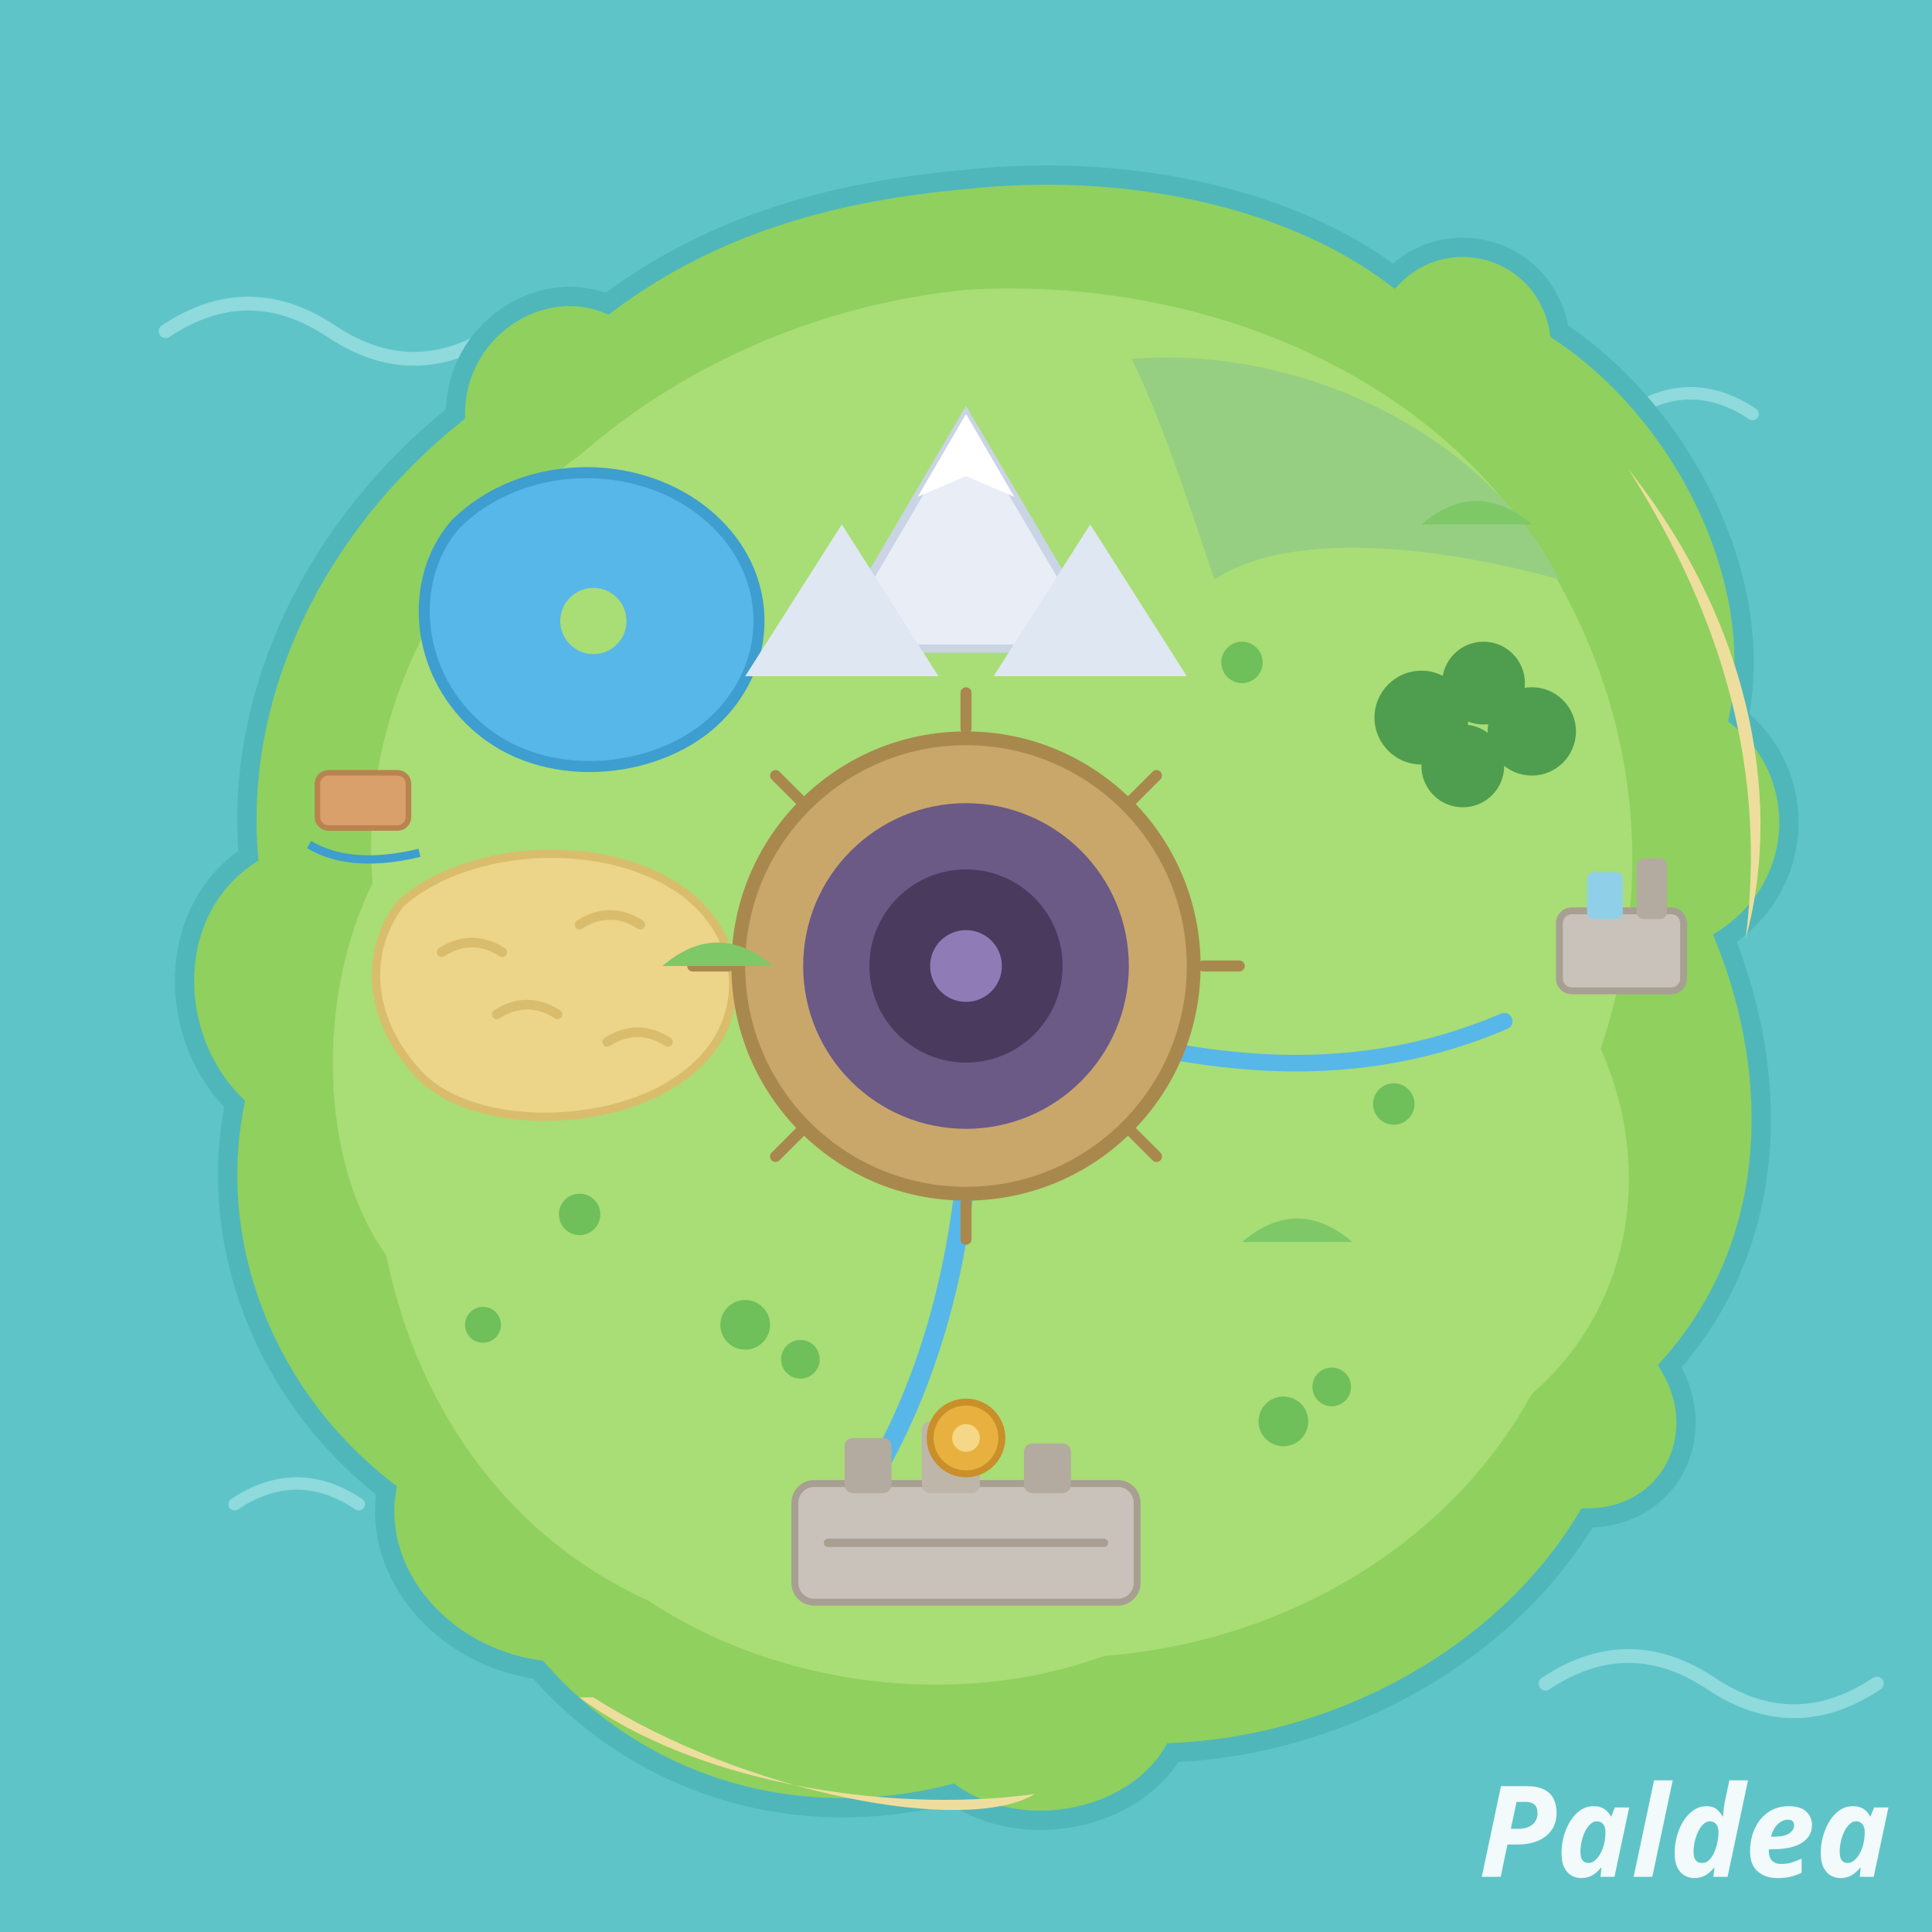
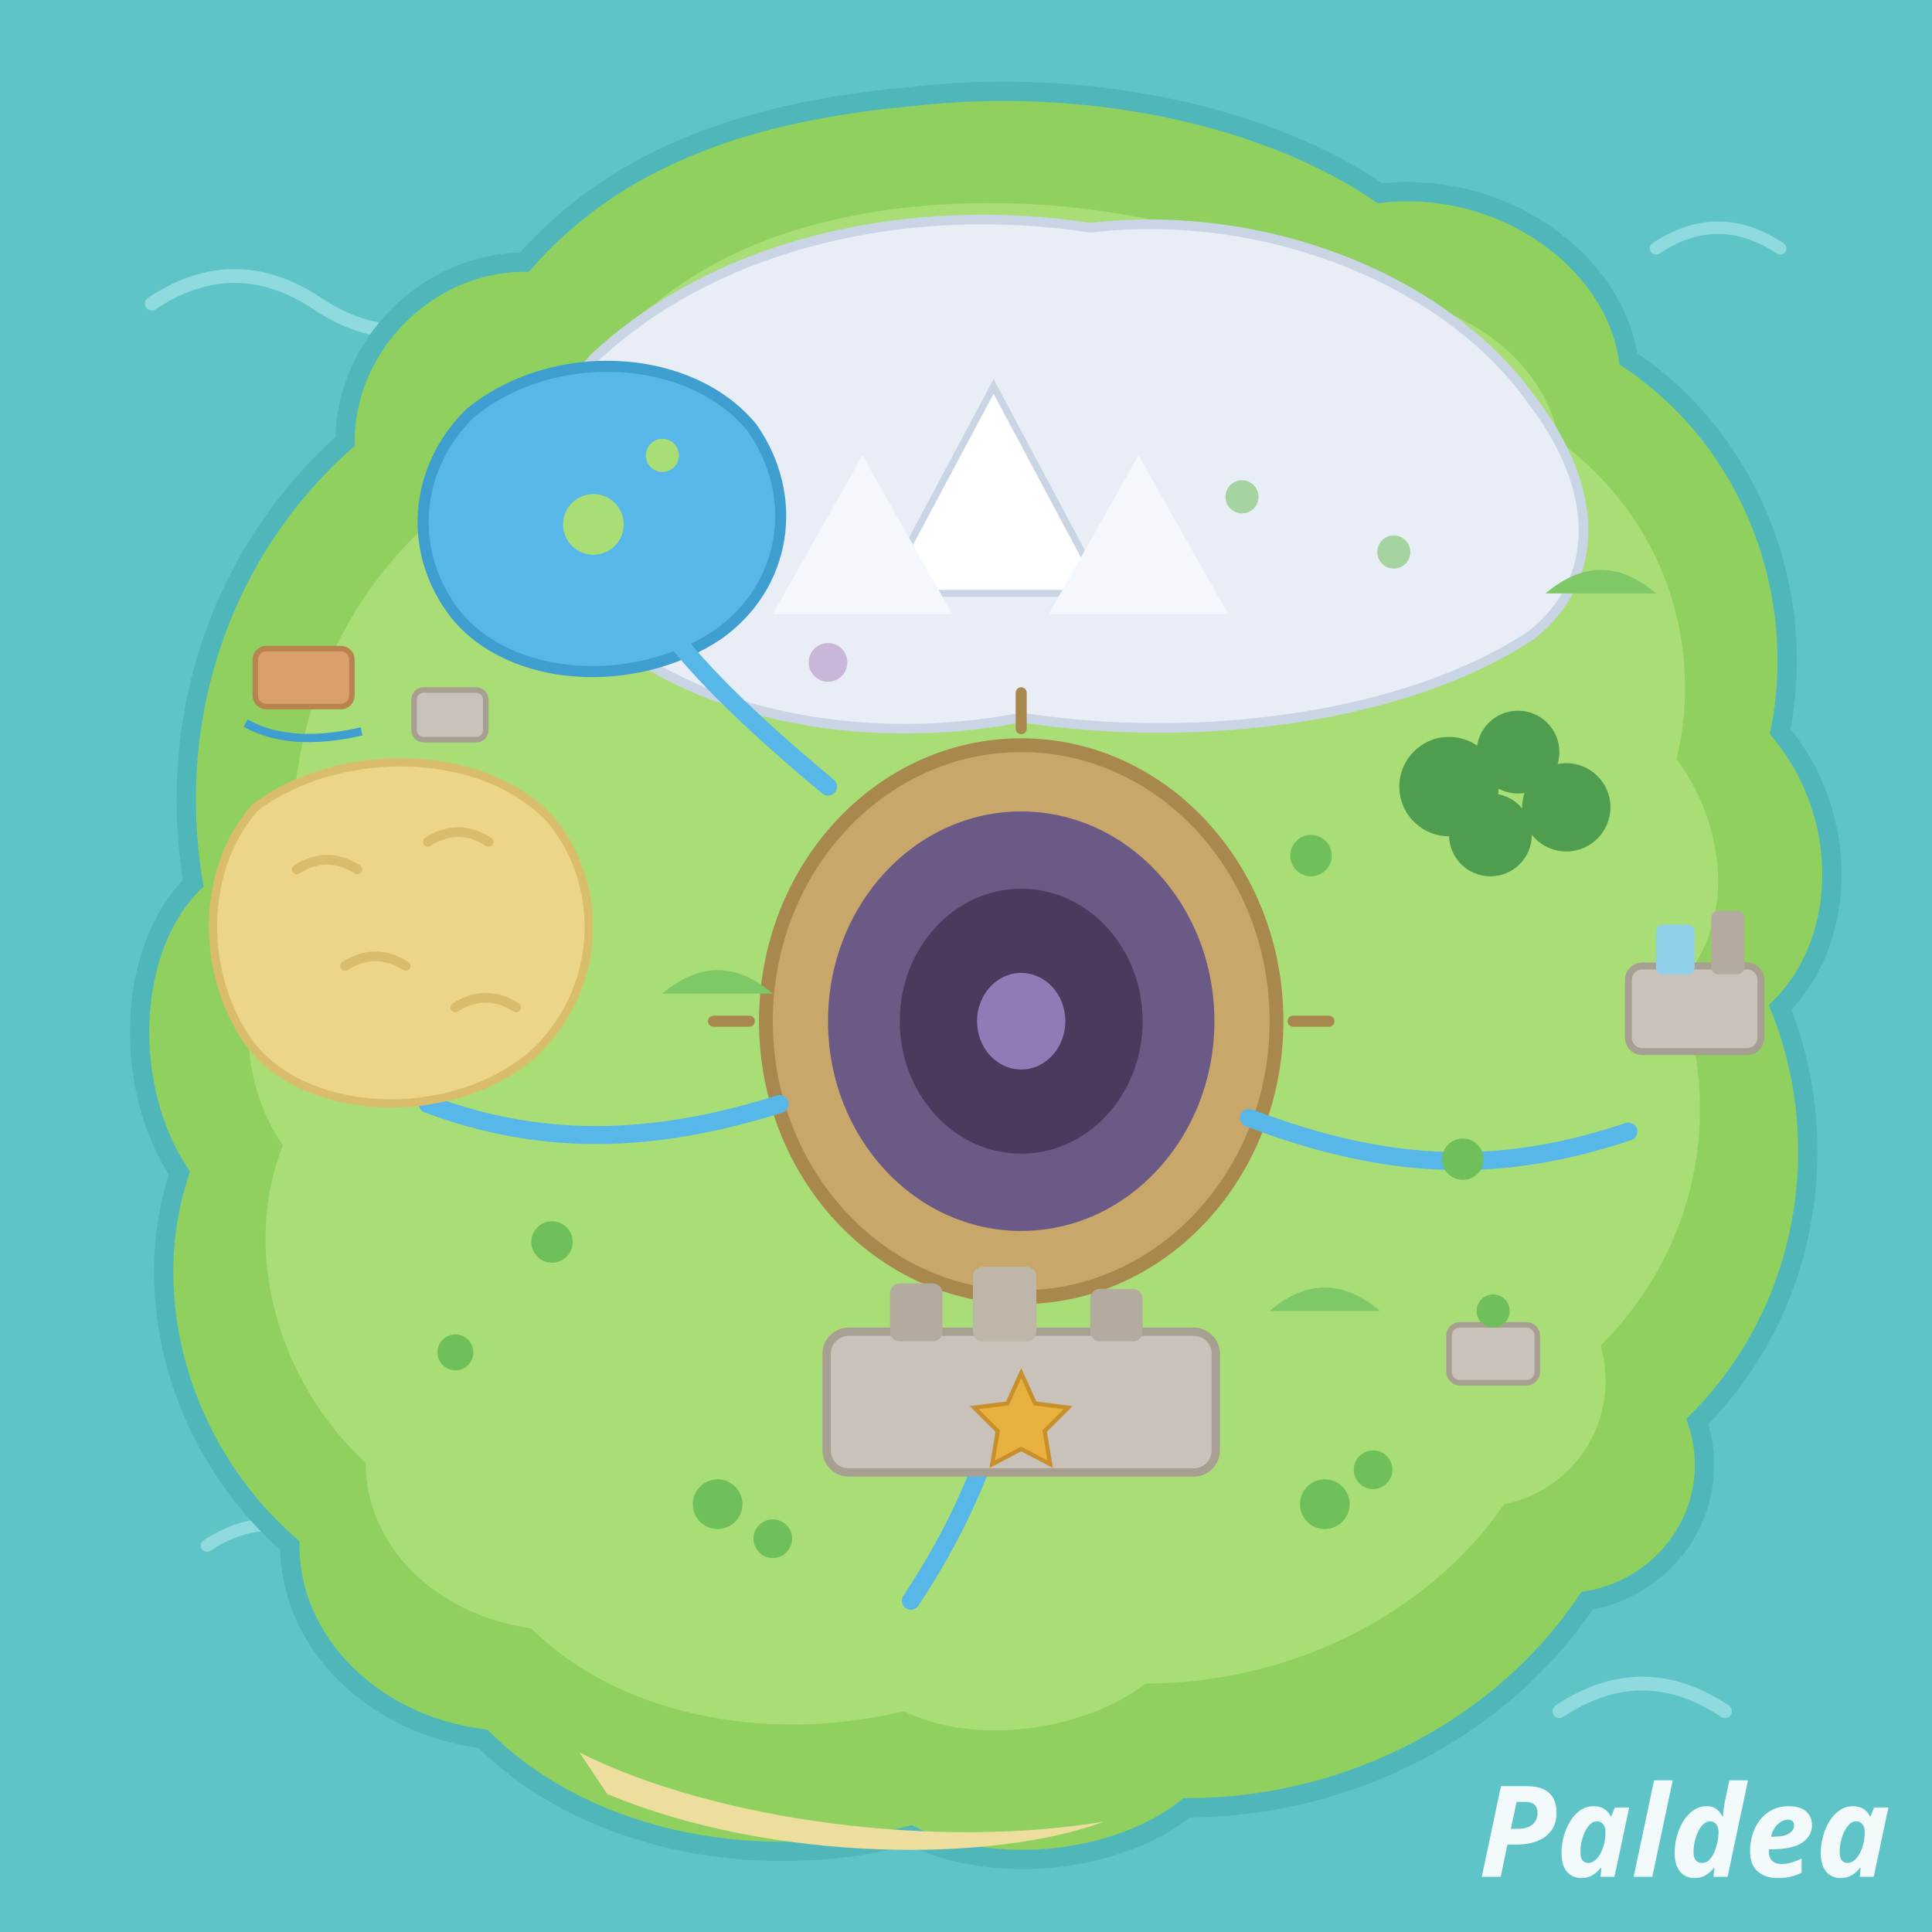
<svg xmlns="http://www.w3.org/2000/svg" viewBox="0 0 1400 1400" font-family="system-ui, sans-serif">
  <rect width="1400" height="1400" fill="#5fc4c7" />
-   <path d="M120 240 q60 -40 120 0 t120 0" stroke="#8fdadc" stroke-width="10" fill="none" stroke-linecap="round" />
-   <path d="M1120 1220 q60 -40 120 0 t120 0" stroke="#8fdadc" stroke-width="10" fill="none" stroke-linecap="round" />
-   <path d="M170 1090 q45 -30 90 0" stroke="#8fdadc" stroke-width="9" fill="none" stroke-linecap="round" />
-   <path d="M1180 300 q45 -30 90 0" stroke="#8fdadc" stroke-width="9" fill="none" stroke-linecap="round" />
-   <path fill="#8fd05f" stroke="#4fb7ba" stroke-width="14" d="     M700 130     C 810 118, 930 140, 1010 200     C 1050 160, 1120 180, 1130 240     C 1220 300, 1280 420, 1260 520     C 1310 560, 1310 640, 1250 680     C 1290 780, 1290 900, 1210 990     C 1240 1040, 1210 1100, 1150 1100     C 1090 1200, 970 1265, 850 1270     C 820 1320, 740 1335, 690 1300     C 570 1330, 460 1290, 390 1210     C 320 1200, 270 1140, 280 1080     C 190 1010, 150 900, 170 800     C 120 750, 120 660, 180 620     C 170 500, 230 380, 330 300     C 330 240, 390 200, 440 220     C 520 160, 610 138, 700 130 Z" />
-   <path fill="#a9dd76" d="     M700 210     C 870 200, 1030 270, 1110 390     C 1190 510, 1200 640, 1160 760     C 1200 850, 1180 950, 1110 1010     C 1050 1120, 930 1190, 800 1200     C 690 1240, 560 1220, 470 1160     C 360 1110, 300 1010, 280 910     C 230 840, 230 720, 270 640     C 260 520, 320 400, 420 330     C 500 260, 600 220, 700 210 Z" />
-   <path fill="#eede9d" d="M420 1230 C 500 1290, 640 1315, 750 1300 C 700 1330, 540 1300, 430 1230 Z" />
-   <path fill="#eede9d" d="M1180 340 C 1250 450, 1280 560, 1265 680 C 1290 590, 1275 460, 1180 340 Z" />
-   <path fill="#57b7e8" stroke="#3d9ecf" stroke-width="8" d="     M330 380 C 380 330, 470 330, 520 380 C 560 420, 560 480, 520 520     C 480 560, 400 570, 350 530 C 300 490, 295 420, 330 380 Z" />
-   <circle cx="430" cy="450" r="24" fill="#a9dd76" />
+   <path d="M110 220 q60 -40 120 0 t120 0" stroke="#8fdadc" stroke-width="10" fill="none" stroke-linecap="round" />
+   <path d="M1130 1240 q60 -40 120 0" stroke="#8fdadc" stroke-width="10" fill="none" stroke-linecap="round" />
+   <path d="M1200 180 q45 -30 90 0" stroke="#8fdadc" stroke-width="9" fill="none" stroke-linecap="round" />
+   <path d="M150 1120 q45 -30 90 0" stroke="#8fdadc" stroke-width="9" fill="none" stroke-linecap="round" />
+   <path fill="#8fd05f" stroke="#4fb7ba" stroke-width="14" d="     M660 70     C 790 55, 920 85, 1000 140     C 1090 130, 1170 190, 1180 260     C 1270 320, 1310 430, 1290 530     C 1340 590, 1340 680, 1290 730     C 1330 830, 1310 950, 1230 1030     C 1250 1090, 1210 1150, 1150 1160     C 1090 1250, 980 1310, 860 1310     C 810 1350, 720 1360, 660 1330     C 540 1360, 420 1330, 350 1260     C 270 1250, 210 1190, 210 1120     C 130 1050, 100 940, 130 850     C 90 790, 90 690, 140 640     C 120 520, 160 400, 250 320     C 250 250, 310 190, 380 190     C 450 110, 550 80, 660 70 Z" />
+   <path fill="#a9dd76" d="     M660 150     C 780 138, 900 165, 975 215     C 1055 210, 1120 260, 1130 320     C 1205 375, 1235 465, 1215 550     C 1255 605, 1255 675, 1215 715     C 1250 805, 1230 905, 1160 975     C 1175 1030, 1140 1080, 1090 1090     C 1035 1170, 935 1220, 830 1220     C 785 1255, 705 1265, 655 1240     C 550 1265, 445 1240, 385 1180     C 315 1170, 265 1120, 265 1060     C 200 1000, 175 905, 205 830     C 170 780, 170 700, 215 660     C 200 550, 235 445, 315 375     C 320 315, 370 265, 430 265     C 490 190, 570 160, 660 150 Z" />
+   <path fill="#e9eef6" stroke="#c9d4e4" stroke-width="7" d="     M430 260 C 520 175, 660 145, 790 165 C 920 150, 1050 205, 1110 290     C 1160 355, 1160 420, 1110 460 C 1020 520, 870 540, 740 520     C 610 545, 480 510, 420 440 C 380 380, 385 310, 430 260 Z" />
  <g>
-     <path fill="#e9eef6" stroke="#c9d4e4" stroke-width="6" d="M600 470 L700 300 L800 470 Z" />
-     <path fill="#dfe7f2" d="M540 490 L610 380 L680 490 Z" />
-     <path fill="#dfe7f2" d="M720 490 L790 380 L860 490 Z" />
-     <path fill="#ffffff" d="M665 360 L700 300 L735 360 L700 345 Z" />
+     <path fill="#ffffff" stroke="#c9d4e4" stroke-width="5" d="M640 430 L720 280 L800 430 Z" />
+     <path fill="#f4f7fb" d="M560 445 L625 330 L690 445 Z" />
+     <path fill="#f4f7fb" d="M760 445 L825 330 L890 445 Z" />
  </g>
-   <path fill="#96cf82" d="M820 260 C 950 250, 1080 320, 1130 420 C 1060 400, 940 380, 880 420 C 860 360, 840 300, 820 260 Z" />
+   <circle cx="600" cy="480" r="14" fill="#c9b6d9" />
+   <path fill="#57b7e8" stroke="#3d9ecf" stroke-width="8" d="     M340 300 C 400 250, 500 255, 545 310 C 580 360, 570 425, 520 460     C 460 500, 370 495, 330 445 C 295 400, 300 340, 340 300 Z" />
+   <circle cx="430" cy="380" r="22" fill="#a9dd76" />
+   <circle cx="480" cy="330" r="12" fill="#a9dd76" />
+   <ellipse cx="740" cy="740" rx="185" ry="200" fill="#c9a76b" stroke="#a9884e" stroke-width="10" />
+   <ellipse cx="740" cy="740" rx="140" ry="152" fill="#6b5a86" />
+   <ellipse cx="740" cy="740" rx="88" ry="96" fill="#4a3a5e" />
+   <ellipse cx="740" cy="740" rx="32" ry="35" fill="#8f7bb5" />
+   <g stroke="#a9884e" stroke-width="8" stroke-linecap="round">
+     <path d="M740 528 v-26 M740 952 v26 M543 740 h-26 M937 740 h26" />
+   </g>
+   <g stroke="#57b7e8" stroke-width="13" fill="none" stroke-linecap="round">
+     <path d="M905 810 C 1010 850, 1090 850, 1180 820" />
+     <path d="M740 945 C 730 1030, 700 1100, 660 1160" />
+     <path d="M565 800 C 470 830, 390 830, 310 800" />
+     <path d="M600 570 C 540 520, 500 480, 480 450" />
+   </g>
+   <path fill="#ecd489" stroke="#d9bd6d" stroke-width="6" d="     M185 585 C 245 540, 350 540, 400 595 C 440 645, 435 720, 385 765     C 325 815, 220 810, 180 755 C 145 705, 145 630, 185 585 Z" />
+   <g stroke="#d9bd6d" stroke-width="7" fill="none" stroke-linecap="round">
+     <path d="M215 630 q22 -14 44 0 M310 610 q22 -14 44 0 M250 700 q22 -14 44 0 M330 730 q22 -14 44 0" />
+   </g>
  <g fill="#4f9e4f">
-     <circle cx="1030" cy="520" r="34" />
-     <circle cx="1075" cy="495" r="30" />
-     <circle cx="1110" cy="530" r="32" />
-     <circle cx="1060" cy="555" r="30" />
-   </g>
-   <path fill="#ecd489" stroke="#d9bd6d" stroke-width="6" d="     M290 655 C 340 610, 445 605, 500 650 C 545 688, 540 748, 495 780     C 445 818, 345 820, 305 780 C 268 742, 262 692, 290 655 Z" />
-   <g stroke="#d9bd6d" stroke-width="7" fill="none" stroke-linecap="round">
-     <path d="M320 690 q22 -14 44 0" />
-     <path d="M420 670 q22 -14 44 0" />
-     <path d="M360 735 q22 -14 44 0" />
-     <path d="M440 755 q22 -14 44 0" />
-   </g>
-   <path d="M700 850 C 690 950, 660 1030, 620 1090" stroke="#57b7e8" stroke-width="14" fill="none" stroke-linecap="round" />
-   <path d="M840 760 C 940 780, 1020 770, 1090 740" stroke="#57b7e8" stroke-width="12" fill="none" stroke-linecap="round" />
-   <circle cx="700" cy="700" r="165" fill="#c9a76b" stroke="#a9884e" stroke-width="10" />
-   <circle cx="700" cy="700" r="118" fill="#6b5a86" />
-   <circle cx="700" cy="700" r="70" fill="#4a3a5e" />
-   <circle cx="700" cy="700" r="26" fill="#8f7bb5" />
-   <g stroke="#a9884e" stroke-width="8" stroke-linecap="round">
-     <path d="M700 528 l0 -26 M700 872 l0 26 M528 700 l-26 0 M872 700 l26 0" />
-     <path d="M580 580 l-18 -18 M820 580 l18 -18 M580 820 l-18 18 M820 820 l18 18" />
+     <circle cx="1050" cy="570" r="36" />
+     <circle cx="1100" cy="545" r="30" />
+     <circle cx="1135" cy="585" r="32" />
+     <circle cx="1080" cy="605" r="30" />
  </g>
  <g>
-     <path d="M590 1075 h220 a14 14 0 0 1 14 14 v58 a14 14 0 0 1 -14 14 h-220 a14 14 0 0 1 -14 -14 v-58 a14 14 0 0 1 14 -14 Z" fill="#c8c2ba" stroke="#a89f93" stroke-width="5" />
-     <rect x="612" y="1042" width="34" height="40" rx="6" fill="#b3ab9f" />
-     <rect x="668" y="1030" width="42" height="52" rx="6" fill="#beb6a9" />
-     <rect x="742" y="1046" width="34" height="36" rx="6" fill="#b3ab9f" />
-     <circle cx="700" cy="1042" r="26" fill="#e8b13f" stroke="#c98f2a" stroke-width="5" />
-     <circle cx="700" cy="1042" r="10" fill="#f6d788" />
-     <path d="M600 1118 h200" stroke="#a89f93" stroke-width="6" stroke-linecap="round" />
+     <path d="M615 965 h250 a16 16 0 0 1 16 16 v70 a16 16 0 0 1 -16 16 h-250 a16 16 0 0 1 -16 -16 v-70 a16 16 0 0 1 16 -16 Z" fill="#c8c2ba" stroke="#a89f93" stroke-width="6" />
+     <rect x="645" y="930" width="38" height="42" rx="7" fill="#b3ab9f" />
+     <rect x="705" y="918" width="46" height="54" rx="7" fill="#beb6a9" />
+     <rect x="790" y="934" width="38" height="38" rx="7" fill="#b3ab9f" />
+     <path d="M740 995 l10 22 24 3 -17 17 4 24 -21 -11 -21 11 4 -24 -17 -17 24 -3 Z" fill="#e8b13f" stroke="#c98f2a" stroke-width="3" />
  </g>
  <g>
-     <rect x="1130" y="660" width="90" height="58" rx="9" fill="#c8c2ba" stroke="#a89f93" stroke-width="5" />
-     <rect x="1150" y="632" width="26" height="34" rx="5" fill="#8fd0e8" />
-     <rect x="1186" y="622" width="22" height="44" rx="5" fill="#b3ab9f" />
+     <rect x="1180" y="700" width="96" height="62" rx="10" fill="#c8c2ba" stroke="#a89f93" stroke-width="5" />
+     <rect x="1200" y="670" width="28" height="36" rx="5" fill="#8fd0e8" />
+     <rect x="1240" y="660" width="24" height="46" rx="5" fill="#b3ab9f" />
  </g>
  <g>
-     <rect x="230" y="560" width="66" height="40" rx="8" fill="#d9a06b" stroke="#b9834f" stroke-width="4" />
-     <path d="M224 612 q30 18 80 6" stroke="#3d9ecf" stroke-width="6" fill="none" />
+     <rect x="185" y="470" width="70" height="42" rx="8" fill="#d9a06b" stroke="#b9834f" stroke-width="4" />
+     <path d="M178 524 q32 18 84 6" stroke="#3d9ecf" stroke-width="6" fill="none" />
+     <rect x="300" y="500" width="52" height="36" rx="7" fill="#c8c2ba" stroke="#a89f93" stroke-width="4" />
  </g>
+   <g>
+     <rect x="1050" y="960" width="64" height="42" rx="8" fill="#c8c2ba" stroke="#a89f93" stroke-width="4" />
+     <circle cx="1082" cy="950" r="12" fill="#6fbf5a" />
+   </g>
+   <path fill="#eede9d" d="M420 1270 C 520 1320, 680 1340, 800 1320 C 720 1350, 560 1350, 440 1300 Z" />
  <g fill="#6fbf5a">
-     <circle cx="540" cy="960" r="18" />
-     <circle cx="580" cy="985" r="14" />
-     <circle cx="930" cy="1030" r="18" />
-     <circle cx="965" cy="1005" r="14" />
-     <circle cx="900" cy="480" r="15" />
-     <circle cx="1010" cy="800" r="15" />
-     <circle cx="420" cy="880" r="15" />
-     <circle cx="350" cy="960" r="13" />
+     <circle cx="520" cy="1090" r="18" />
+     <circle cx="560" cy="1115" r="14" />
+     <circle cx="960" cy="1090" r="18" />
+     <circle cx="995" cy="1065" r="14" />
+     <circle cx="950" cy="620" r="15" />
+     <circle cx="1060" cy="840" r="15" />
+     <circle cx="400" cy="900" r="15" />
+     <circle cx="330" cy="980" r="13" />
+     <circle cx="900" cy="360" r="12" opacity="0.55" />
+     <circle cx="1010" cy="400" r="12" opacity="0.55" />
  </g>
  <g fill="#7ec868">
-     <path d="M480 700 q40 -34 80 0 z" />
-     <path d="M900 900 q40 -34 80 0 z" />
-     <path d="M1030 380 q40 -34 80 0 z" />
+     <path d="M480 720 q40 -34 80 0 z" />
+     <path d="M920 950 q40 -34 80 0 z" />
+     <path d="M1120 430 q40 -34 80 0 z" />
  </g>
  <text x="1370" y="1360" text-anchor="end" font-size="92" font-weight="800" font-style="italic" fill="#ffffff" opacity="0.92">Paldea</text>
</svg>
